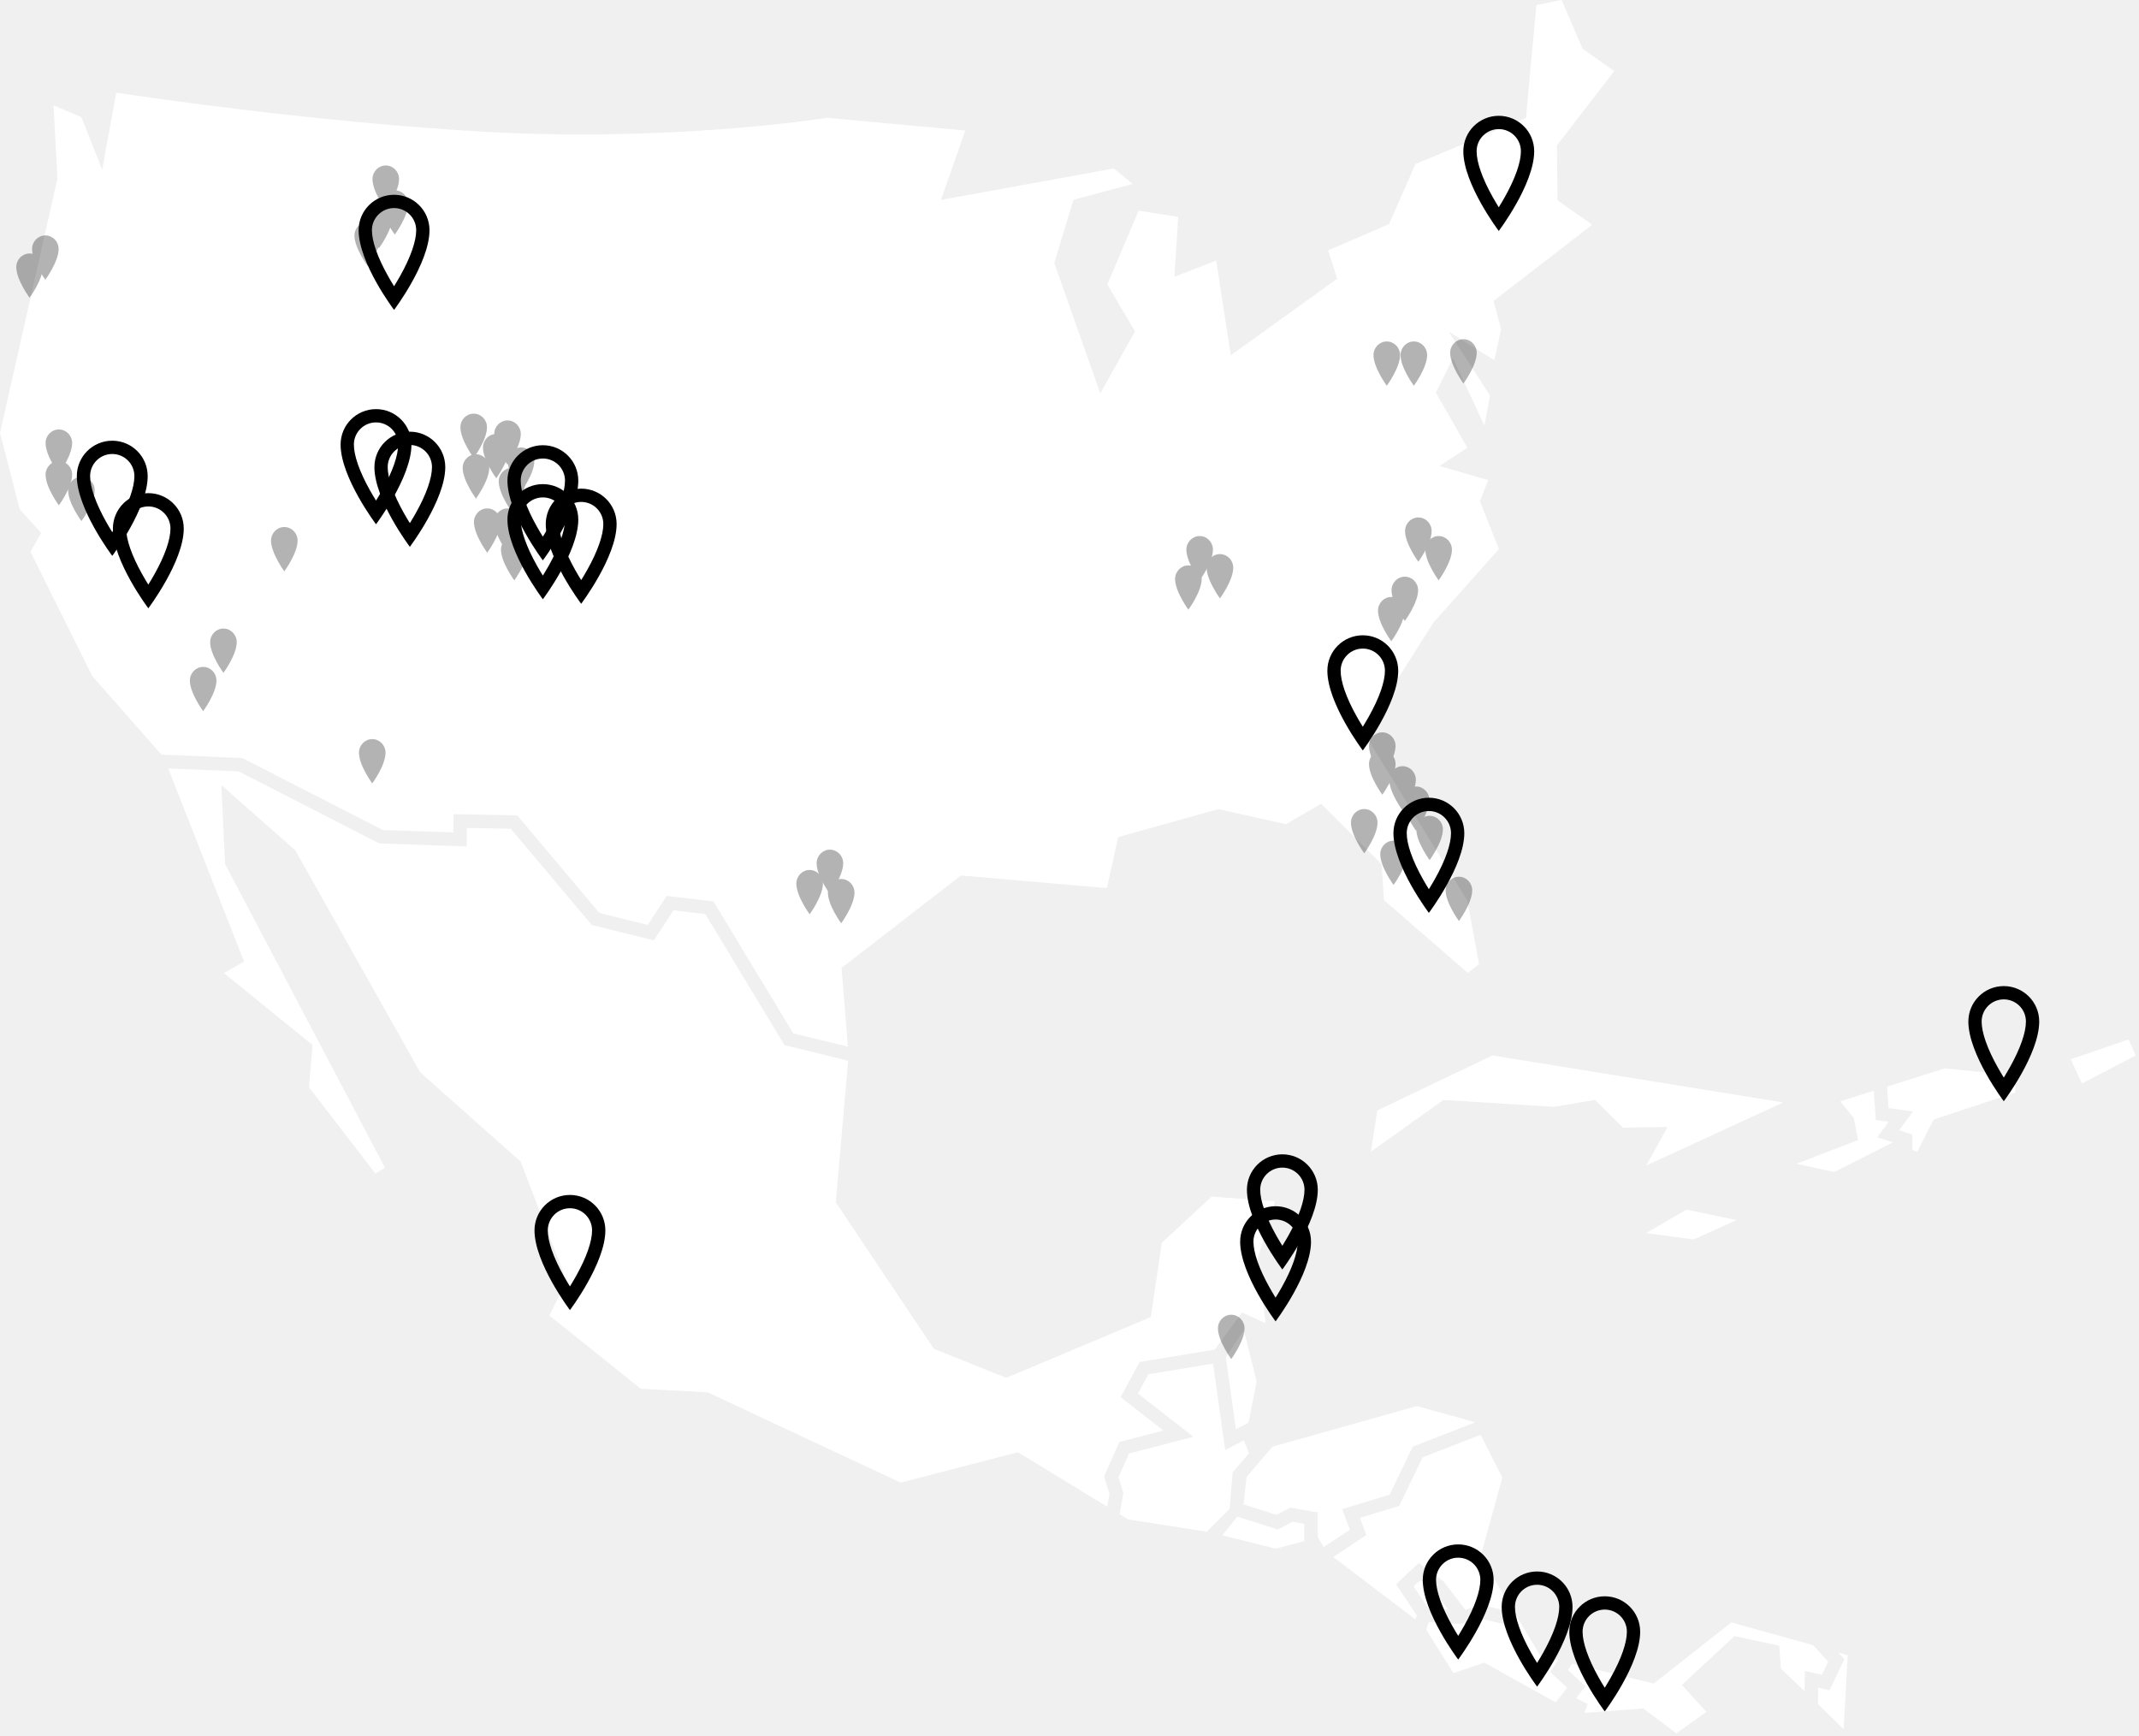
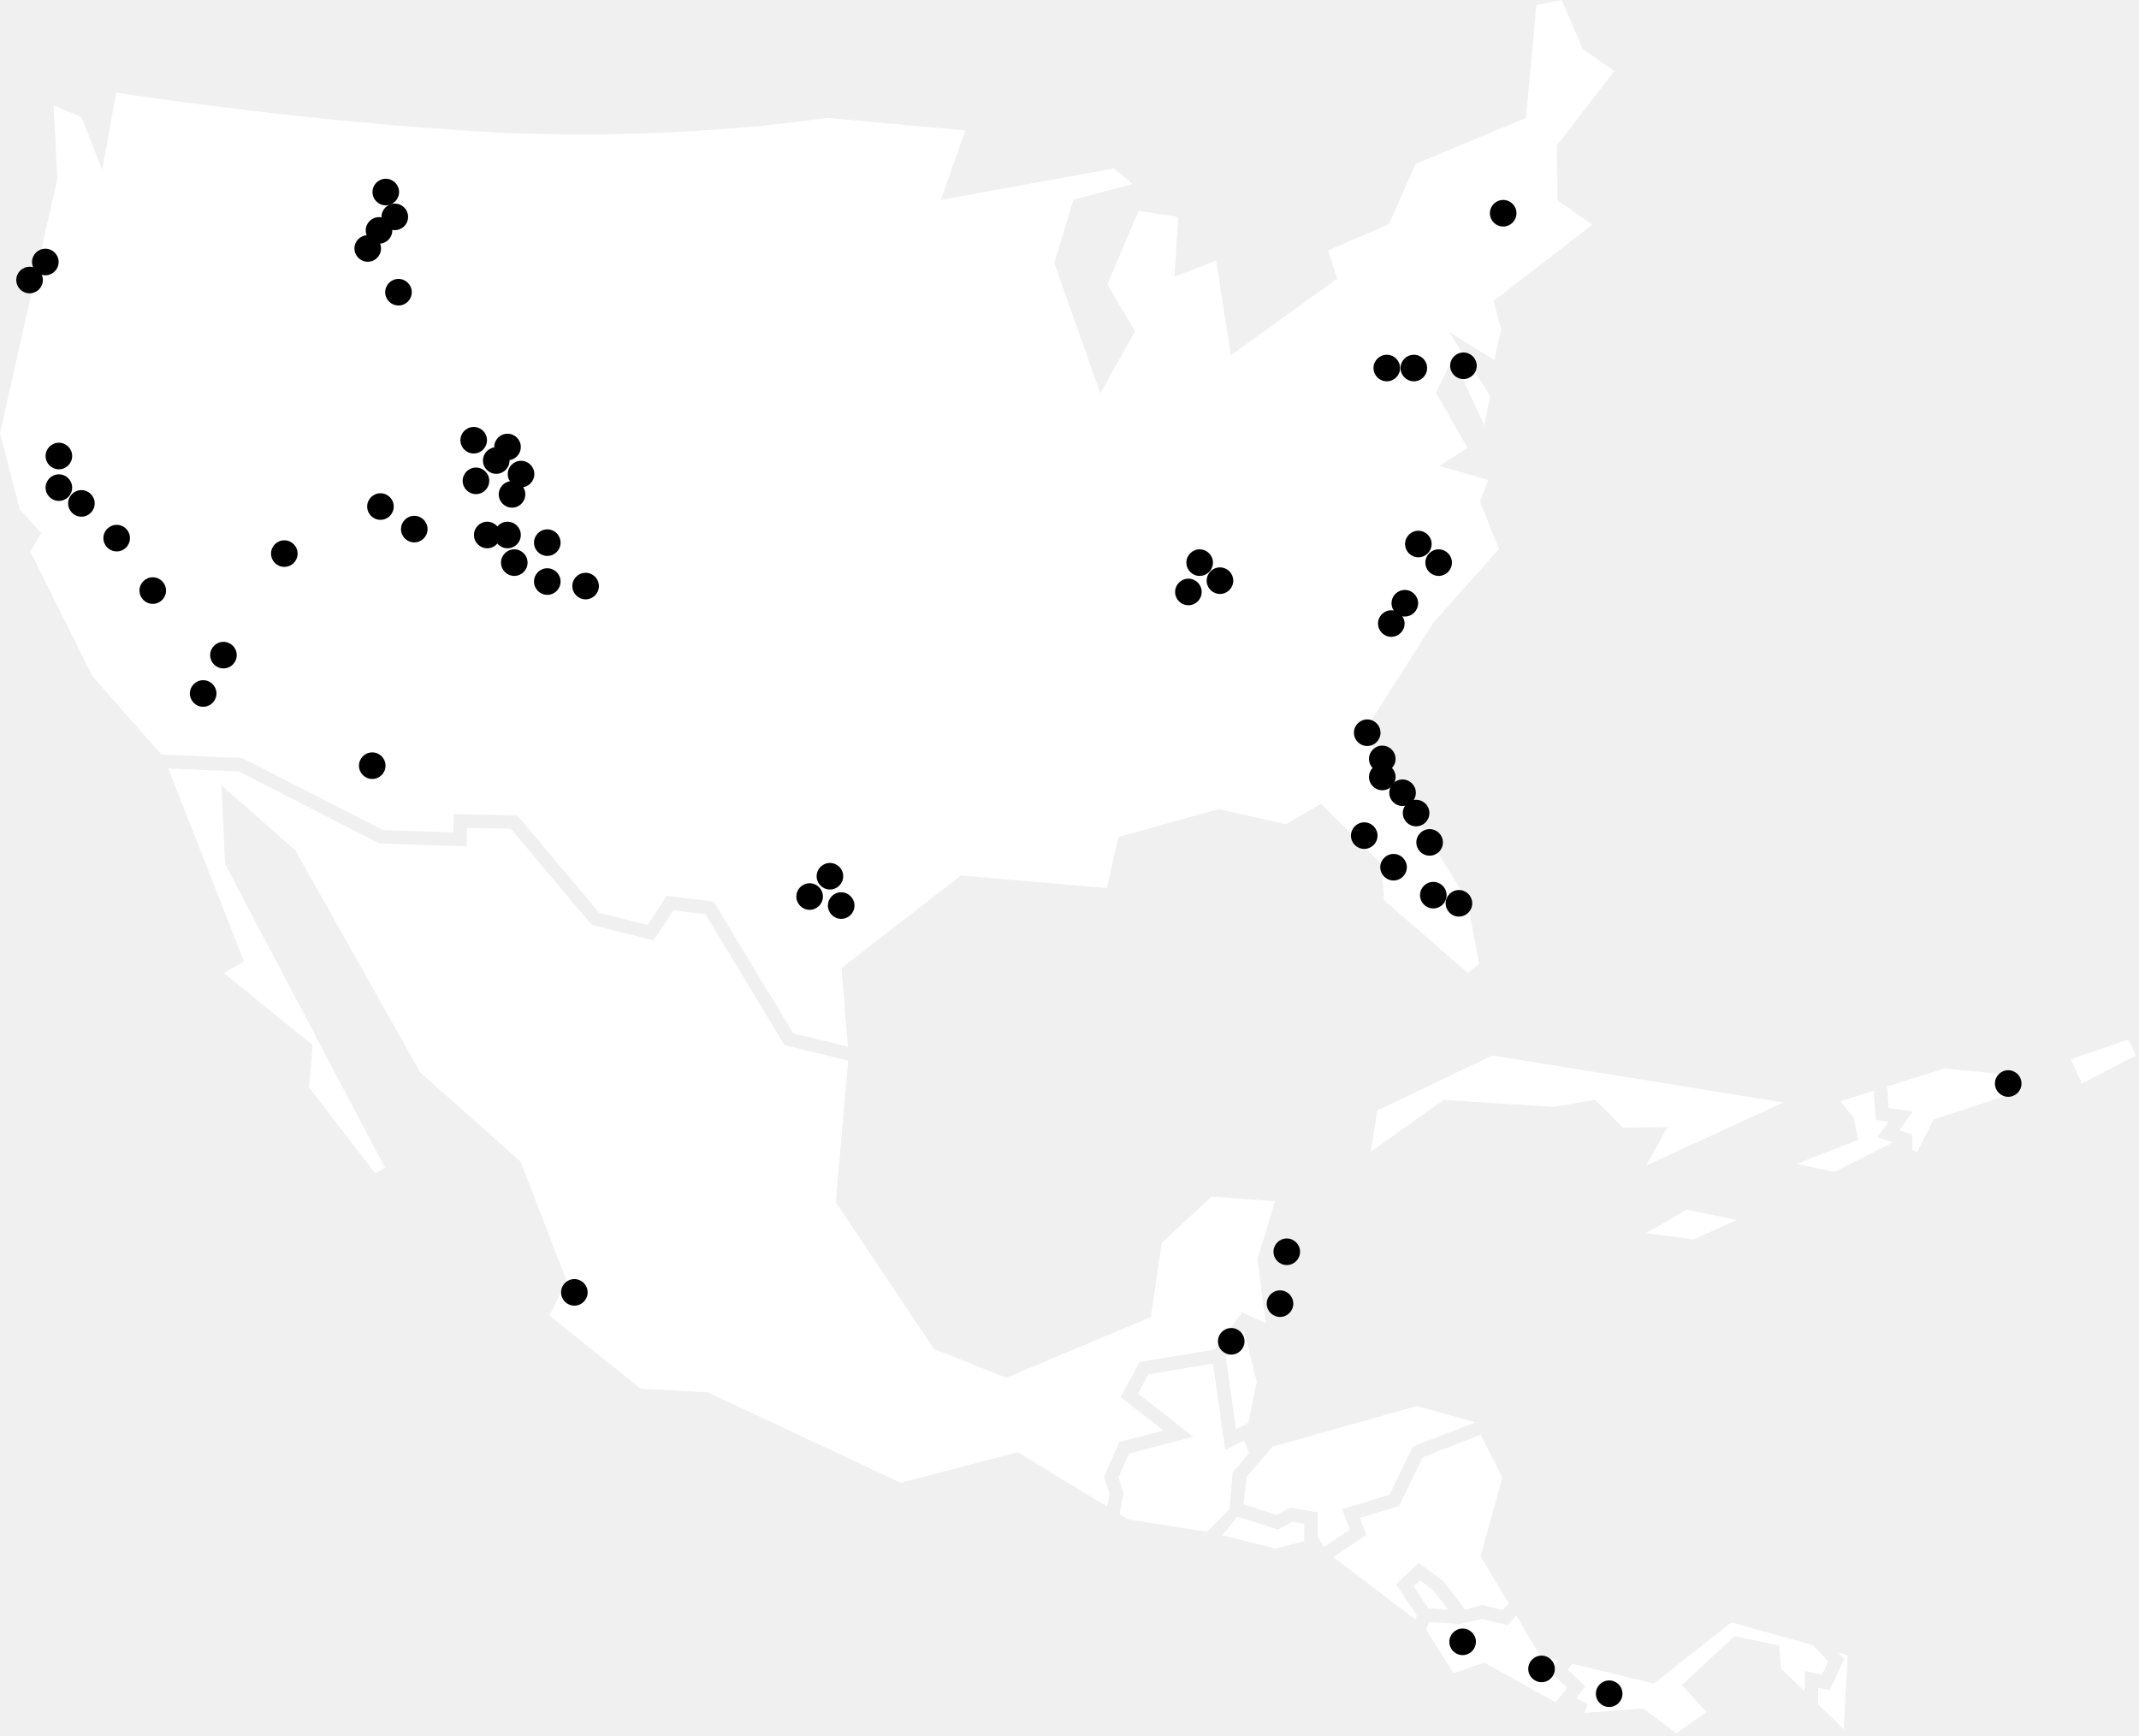
<svg xmlns="http://www.w3.org/2000/svg" width="483px" height="392px" viewBox="0 0 483 392" version="1.1">
  <defs />
  <g id="Screens" stroke="none" stroke-width="1" fill="none" fill-rule="evenodd">
    <g id="home-desktop" transform="translate(-240, -1861)">
      <g id="map" transform="translate(0, 1684)">
        <g transform="translate(240, 177)">
          <path d="M423.902,256.811 L426.461,253.305 L423.564,252.91 L423.115,246.302 L415.564,248.683 L418.61,252.484 L419.555,257.438 L405.667,262.788 L414.17,264.653 L427.411,257.967 L423.902,256.811 Z M432.888,260.13 L436.639,252.787 L455.049,246.722 L455.049,242.866 L439.135,241.251 L426.115,245.358 L426.445,250.212 L431.957,250.967 L428.851,255.217 L431.818,256.196 L431.818,259.64 L432.888,260.13 Z M36.421,170.384 L54.714,171.173 L86.455,187.423 L102.369,187.966 L102.418,183.843 L116.781,184.101 L135.334,206.147 L146.262,208.854 L150.548,202.302 L161.116,203.553 L179.116,233.337 L191.461,236.346 L190.026,218.573 L216.985,197.69 L249.939,200.538 L252.493,189.02 L275.13,182.703 L290.375,186.115 L298.317,181.491 L311.983,195.152 L312.512,203.259 L331.436,219.689 L333.98,217.692 L331.322,203.337 L307.928,165.417 L323.666,140.597 L338.461,123.985 L334.185,113.185 L336.054,108.399 L325.028,105.222 L331.358,101.103 L324.228,88.662 L328.106,80.865 L335.19,96.117 L336.459,89.311 L327.135,74.902 L337.427,81.318 L338.96,74.367 L337.255,67.948 L359.535,50.749 L351.703,45.243 L351.568,32.82 L364.513,16.047 L357.358,11.01 L352.635,0.001 L346.92,1.152 L344.575,26.634 L319.634,37.026 L313.66,50.604 L299.89,56.554 L301.957,62.923 L277.915,80.243 L274.629,58.828 L265.194,62.506 L266.05,48.982 L257.097,47.587 L250.046,64.25 L256.298,74.812 L248.451,88.833 L238.068,59.395 L242.383,45.114 L255.769,41.544 L251.529,38.042 L212.469,45.142 L217.968,29.473 L186.738,26.606 C183.866,27.052 150.113,32.094 109.313,29.748 C71.162,27.556 34.008,22.103 26.243,20.922 L23.075,38.314 L18.391,26.45 L12.092,23.806 L12.967,40.319 L12.921,40.525 L0.001,97.774 L4.459,115.007 L9.291,120.348 L6.879,124.602 L20.817,152.625 L36.421,170.384 Z M319.915,364.878 L319.935,364.824 L315.23,357.734 L320.373,352.92 L325.909,357.033 L330.874,363.483 L334.574,362.402 L339.365,363.546 L340.702,362.053 L334.322,351.446 L339.247,333.643 L334.331,323.987 L321.251,329.068 L315.942,340.049 L307.085,342.757 L308.541,346.619 L301.058,351.576 L319.621,365.688 L319.915,364.878 Z M280.859,300.348 L276.802,306.511 L279.087,322.732 L281.912,321.265 L283.769,311.953 L280.859,300.348 Z M327.004,363.472 L323.621,359.077 L320.615,356.885 L319.209,358.201 L322.492,363.147 L327.004,363.472 Z M417.233,373.8 L415.113,373.173 L416.467,374.65 L413.144,381.656 L410.564,381.101 L410.519,384.793 L416.304,390.468 L417.233,373.8 Z M335.172,375.434 L351.291,384.4 L353.865,381.117 L350.046,377.547 L351.825,374.915 L347.86,373.95 L342.353,364.795 L340.427,366.946 L334.652,365.568 L329.509,366.724 L322.677,366.231 L322.041,367.985 L328.187,377.8 L335.172,375.434 Z M402.149,376.799 L407.497,381.899 L407.555,377.321 L411.422,378.154 L412.82,375.2 L409.418,371.493 L390.936,366.352 L373.441,380.163 L354.996,375.685 L354.043,377.096 L358.003,380.797 L355.907,383.469 L358.52,384.776 L357.768,386.787 L371.075,385.785 L378.544,391.402 L385.308,386.565 L379.779,380.481 L391.651,369.441 L401.754,371.603 L402.149,376.799 Z M262.702,323.035 L253.031,315.486 L257.339,307.546 L274.3,304.749 L280.466,296.336 L285.805,298.82 L283.924,284.325 L287.911,271.253 L273.59,270.21 L262.337,280.642 L259.871,297.4 L227.22,311.125 L210.884,304.58 L188.725,271.49 L191.518,239.511 L177.158,236.011 L159.274,206.418 L152.068,205.565 L147.634,212.347 L133.637,208.88 L115.34,187.138 L105.437,186.96 L105.388,191.133 L85.669,190.459 L53.918,174.203 L37.988,173.517 L55.102,217.114 L50.561,219.726 L70.589,235.98 L69.768,245.508 L84.756,264.984 L86.924,263.665 L50.829,195.12 L49.982,177.275 L66.679,192.004 L66.806,192.231 L94.896,242.163 L117.544,262.273 L127.948,289.237 L124.051,297.046 L144.676,313.582 L159.809,314.403 L203.396,334.798 L229.84,327.919 L250.019,340.217 L250.531,337.332 L249.31,333.383 L252.756,325.612 L262.702,323.035 Z M254.736,343.093 L272.486,345.873 L277.654,340.728 L278.335,332.49 L282.028,328.168 L280.893,325.243 L276.663,327.439 L273.914,307.917 L259.31,310.324 L256.955,314.667 L269.478,324.444 L254.95,328.207 L252.57,333.574 L253.67,337.138 L252.822,341.924 L254.736,343.093 Z M298.906,349.329 L304.818,345.414 L303.072,340.78 L313.773,337.51 L319.024,326.649 L332.936,321.245 L332.849,321.075 L319.936,317.507 L287.324,326.678 L281.492,333.507 L280.783,339.693 L288.258,342.074 L291.37,340.43 L297.561,341.519 L297.561,347.082 L298.906,349.329 Z M294.592,348.08 L294.504,347.931 L294.504,344.091 L291.872,343.627 L288.552,345.382 L279.399,342.466 L276.015,346.68 L288.046,349.697 L294.438,348.009 L294.592,348.08 Z M480.668,234.714 L467.592,239.19 L470.114,244.679 L482.241,238.335 L480.668,234.714 Z M382.414,279.884 L392.109,275.505 L380.806,273.142 L371.721,278.439 L382.414,279.884 Z M402.677,248.945 L371.721,263.172 L376.534,254.493 L366.489,254.628 L360.195,248.371 L350.908,249.928 L325.961,248.371 L309.564,260.058 L310.998,250.754 L336.989,238.335 L402.677,248.945 Z" id="countries" fill="#FFFFFF" />
-           <g id="pins" transform="translate(0.67445, 26.1511)" fill="#000000">
-             <g id="south-america" transform="translate(113.019, 196.5166)">
-               <g id="secondary" transform="translate(158.3284, 74.21141)" opacity="0.3">
+           <g id="pins" transform="translate(0.67445, 37.1511)" fill="#000000">
+             <g id="south-america" transform="translate(123.019, 201.5166)">
+               <g id="secondary" transform="translate(148.3284, 58.21141)">
                <g id="icon/pin-secondary">
-                   <path d="M6,10 C6,10 9,5.93 9,3.077 C9,1.378 7.657,0 6,0 C4.343,0 3,1.378 3,3.077 C3,5.93 6,10 6,10 Z" id="Oval" />
-                 </g>
-               </g>
-               <g id="primary" fill-rule="nonzero">
-                 <g id="icon/pin-primary" transform="translate(160.8689, 37.98941)">
-                   <path d="M16.382,18.316 C17.528,16.27 18.457,14.293 19.09,12.471 C19.69,10.749 20,9.233 20,8 C20,5.239 17.761,3 15,3 C12.239,3 10,5.239 10,8 C10,9.233 10.31,10.749 10.91,12.471 C11.543,14.293 12.472,16.27 13.618,18.316 C14.064,19.113 14.528,19.894 15,20.651 C15.472,19.894 15.936,19.113 16.382,18.316 Z M15,26 C15,26 7,15.418 7,8 C7,3.582 10.582,0 15,0 C19.418,0 23,3.582 23,8 C23,15.418 15,26 15,26 Z" id="Oval" />
-                 </g>
-                 <g id="icon/pin-primary" transform="translate(218.3948, 132.184)">
-                   <path d="M16.382,18.316 C17.528,16.27 18.457,14.293 19.09,12.471 C19.69,10.749 20,9.233 20,8 C20,5.239 17.761,3 15,3 C12.239,3 10,5.239 10,8 C10,9.233 10.31,10.749 10.91,12.471 C11.543,14.293 12.472,16.27 13.618,18.316 C14.064,19.113 14.528,19.894 15,20.651 C15.472,19.894 15.936,19.113 16.382,18.316 Z M15,26 C15,26 7,15.418 7,8 C7,3.582 10.582,0 15,0 C19.418,0 23,3.582 23,8 C23,15.418 15,26 15,26 Z" id="Oval" />
-                 </g>
-                 <g id="icon/pin-primary" transform="translate(200.5771, 126.0704)">
-                   <path d="M16.382,18.316 C17.528,16.27 18.457,14.293 19.09,12.471 C19.69,10.749 20,9.233 20,8 C20,5.239 17.761,3 15,3 C12.239,3 10,5.239 10,8 C10,9.233 10.31,10.749 10.91,12.471 C11.543,14.293 12.472,16.27 13.618,18.316 C14.064,19.113 14.528,19.894 15,20.651 C15.472,19.894 15.936,19.113 16.382,18.316 Z M15,26 C15,26 7,15.418 7,8 C7,3.582 10.582,0 15,0 C19.418,0 23,3.582 23,8 C23,15.418 15,26 15,26 Z" id="Oval" />
-                 </g>
-                 <g id="icon/pin-primary" transform="translate(233.6672, 137.7882)">
-                   <path d="M16.382,18.316 C17.528,16.27 18.457,14.293 19.09,12.471 C19.69,10.749 20,9.233 20,8 C20,5.239 17.761,3 15,3 C12.239,3 10,5.239 10,8 C10,9.233 10.31,10.749 10.91,12.471 C11.543,14.293 12.472,16.27 13.618,18.316 C14.064,19.113 14.528,19.894 15,20.651 C15.472,19.894 15.936,19.113 16.382,18.316 Z M15,26 C15,26 7,15.418 7,8 C7,3.582 10.582,0 15,0 C19.418,0 23,3.582 23,8 C23,15.418 15,26 15,26 Z" id="Oval" />
-                 </g>
-                 <g id="icon/pin-primary" transform="translate(323.7741, 0)">
-                   <path d="M16.382,18.316 C17.528,16.27 18.457,14.293 19.09,12.471 C19.69,10.749 20,9.233 20,8 C20,5.239 17.761,3 15,3 C12.239,3 10,5.239 10,8 C10,9.233 10.31,10.749 10.91,12.471 C11.543,14.293 12.472,16.27 13.618,18.316 C14.064,19.113 14.528,19.894 15,20.651 C15.472,19.894 15.936,19.113 16.382,18.316 Z M15,26 C15,26 7,15.418 7,8 C7,3.582 10.582,0 15,0 C19.418,0 23,3.582 23,8 C23,15.418 15,26 15,26 Z" id="Oval" />
-                 </g>
-                 <g id="icon/pin-primary" transform="translate(0, 47.15991)">
-                   <path d="M16.382,18.316 C17.528,16.27 18.457,14.293 19.09,12.471 C19.69,10.749 20,9.233 20,8 C20,5.239 17.761,3 15,3 C12.239,3 10,5.239 10,8 C10,9.233 10.31,10.749 10.91,12.471 C11.543,14.293 12.472,16.27 13.618,18.316 C14.064,19.113 14.528,19.894 15,20.651 C15.472,19.894 15.936,19.113 16.382,18.316 Z M15,26 C15,26 7,15.418 7,8 C7,3.582 10.582,0 15,0 C19.418,0 23,3.582 23,8 C23,15.418 15,26 15,26 Z" id="Oval" />
-                 </g>
-                 <g id="icon/pin-primary" transform="translate(159.3417, 49.70728)">
-                   <path d="M16.382,18.316 C17.528,16.27 18.457,14.293 19.09,12.471 C19.69,10.749 20,9.233 20,8 C20,5.239 17.761,3 15,3 C12.239,3 10,5.239 10,8 C10,9.233 10.31,10.749 10.91,12.471 C11.543,14.293 12.472,16.27 13.618,18.316 C14.064,19.113 14.528,19.894 15,20.651 C15.472,19.894 15.936,19.113 16.382,18.316 Z M15,26 C15,26 7,15.418 7,8 C7,3.582 10.582,0 15,0 C19.418,0 23,3.582 23,8 C23,15.418 15,26 15,26 Z" id="Oval" />
+                   <circle id="Oval-2" cx="6" cy="6" r="3" />
+                 </g>
+               </g>
+               <g id="primary" transform="translate(-0, 0)">
+                 <g id="icon/pin-secondary" transform="translate(160.8689, 37.98941)">
+                   <circle id="Oval-2" cx="6" cy="6" r="3" />
+                 </g>
+                 <g id="icon/pin-secondary" transform="translate(218.3948, 132.184)">
+                   <circle id="Oval-2" cx="6" cy="6" r="3" />
+                 </g>
+                 <g id="icon/pin-secondary" transform="translate(200.5771, 126.0704)">
+                   <circle id="Oval-2" cx="6" cy="6" r="3" />
+                 </g>
+                 <g id="icon/pin-secondary" transform="translate(233.6672, 137.7882)">
+                   <circle id="Oval-2" cx="6" cy="6" r="3" />
+                 </g>
+                 <g id="icon/pin-secondary" transform="translate(323.7741, 0)">
+                   <circle id="Oval-2" cx="6" cy="6" r="3" />
+                 </g>
+                 <g id="icon/pin-secondary" transform="translate(-0, 47.15991)">
+                   <circle id="Oval-2" cx="6" cy="6" r="3" />
+                 </g>
+                 <g id="icon/pin-secondary" transform="translate(159.3417, 49.70728)">
+                   <circle id="Oval-2" cx="6" cy="6" r="3" />
                </g>
              </g>
            </g>
            <g id="usa">
-               <g id="secondary" transform="translate(0, 11.2166)" opacity="0.3">
+               <g id="secondary" transform="translate(0, 0.216603)">
                <g id="icon/pin-secondary" transform="translate(301.3802, 145.3227)">
-                   <path d="M6,10 C6,10 9,5.93 9,3.077 C9,1.378 7.657,0 6,0 C4.343,0 3,1.378 3,3.077 C3,5.93 6,10 6,10 Z" id="Oval" />
+                   <circle id="Oval-2" cx="6" cy="6" r="3" />
                </g>
                <g id="icon/pin-secondary" transform="translate(322.7619, 160.6065)">
-                   <path d="M6,10 C6,10 9,5.93 9,3.077 C9,1.378 7.657,0 6,0 C4.343,0 3,1.378 3,3.077 C3,5.93 6,10 6,10 Z" id="Oval" />
+                   <circle id="Oval-2" cx="6" cy="6" r="3" />
                </g>
                <g id="icon/pin-secondary" transform="translate(316.1438, 146.851)">
-                   <path d="M6,10 C6,10 9,5.93 9,3.077 C9,1.378 7.657,0 6,0 C4.343,0 3,1.378 3,3.077 C3,5.93 6,10 6,10 Z" id="Oval" />
+                   <circle id="Oval-2" cx="6" cy="6" r="3" />
                </g>
                <g id="icon/pin-secondary" transform="translate(313.0892, 140.2281)">
-                   <path d="M6,10 C6,10 9,5.93 9,3.077 C9,1.378 7.657,0 6,0 C4.343,0 3,1.378 3,3.077 C3,5.93 6,10 6,10 Z" id="Oval" />
+                   <circle id="Oval-2" cx="6" cy="6" r="3" />
                </g>
                <g id="icon/pin-secondary" transform="translate(310.0347, 135.6429)">
-                   <path d="M6,10 C6,10 9,5.93 9,3.077 C9,1.378 7.657,0 6,0 C4.343,0 3,1.378 3,3.077 C3,5.93 6,10 6,10 Z" id="Oval" />
+                   <circle id="Oval-2" cx="6" cy="6" r="3" />
                </g>
                <g id="icon/pin-secondary" transform="translate(305.4529, 132.0767)">
-                   <path d="M6,10 C6,10 9,5.93 9,3.077 C9,1.378 7.657,0 6,0 C4.343,0 3,1.378 3,3.077 C3,5.93 6,10 6,10 Z" id="Oval" />
+                   <circle id="Oval-2" cx="6" cy="6" r="3" />
                </g>
                <g id="icon/pin-secondary" transform="translate(305.4529, 128.001)">
-                   <path d="M6,10 C6,10 9,5.93 9,3.077 C9,1.378 7.657,0 6,0 C4.343,0 3,1.378 3,3.077 C3,5.93 6,10 6,10 Z" id="Oval" />
+                   <circle id="Oval-2" cx="6" cy="6" r="3" />
                </g>
                <g id="icon/pin-secondary" transform="translate(307.4893, 97.43338)">
-                   <path d="M6,10 C6,10 9,5.93 9,3.077 C9,1.378 7.657,0 6,0 C4.343,0 3,1.378 3,3.077 C3,5.93 6,10 6,10 Z" id="Oval" />
+                   <circle id="Oval-2" cx="6" cy="6" r="3" />
                </g>
                <g id="icon/pin-secondary" transform="translate(310.5438, 92.84824)">
-                   <path d="M6,10 C6,10 9,5.93 9,3.077 C9,1.378 7.657,0 6,0 C4.343,0 3,1.378 3,3.077 C3,5.93 6,10 6,10 Z" id="Oval" />
+                   <circle id="Oval-2" cx="6" cy="6" r="3" />
                </g>
                <g id="icon/pin-secondary" transform="translate(318.1801, 83.67795)">
-                   <path d="M6,10 C6,10 9,5.93 9,3.077 C9,1.378 7.657,0 6,0 C4.343,0 3,1.378 3,3.077 C3,5.93 6,10 6,10 Z" id="Oval" />
+                   <circle id="Oval-2" cx="6" cy="6" r="3" />
                </g>
                <g id="icon/pin-secondary" transform="translate(268.7986, 87.75364)">
-                   <path d="M6,10 C6,10 9,5.93 9,3.077 C9,1.378 7.657,0 6,0 C4.343,0 3,1.378 3,3.077 C3,5.93 6,10 6,10 Z" id="Oval" />
+                   <circle id="Oval-2" cx="6" cy="6" r="3" />
                </g>
                <g id="icon/pin-secondary" transform="translate(313.5983, 79.47581)">
-                   <path d="M6,10 C6,10 9,5.93 9,3.077 C9,1.378 7.657,0 6,0 C4.343,0 3,1.378 3,3.077 C3,5.93 6,10 6,10 Z" id="Oval" />
+                   <circle id="Oval-2" cx="6" cy="6" r="3" />
                </g>
                <g id="icon/pin-secondary" transform="translate(306.4711, 39.73791)">
-                   <path d="M6,10 C6,10 9,5.93 9,3.077 C9,1.378 7.657,0 6,0 C4.343,0 3,1.378 3,3.077 C3,5.93 6,10 6,10 Z" id="Oval" />
+                   <circle id="Oval-2" cx="6" cy="6" r="3" />
                </g>
                <g id="icon/pin-secondary" transform="translate(312.5802, 39.73791)">
-                   <path d="M6,10 C6,10 9,5.93 9,3.077 C9,1.378 7.657,0 6,0 C4.343,0 3,1.378 3,3.077 C3,5.93 6,10 6,10 Z" id="Oval" />
+                   <circle id="Oval-2" cx="6" cy="6" r="3" />
                </g>
                <g id="icon/pin-secondary" transform="translate(323.7801, 39.22845)">
-                   <path d="M6,10 C6,10 9,5.93 9,3.077 C9,1.378 7.657,0 6,0 C4.343,0 3,1.378 3,3.077 C3,5.93 6,10 6,10 Z" id="Oval" />
+                   <circle id="Oval-2" cx="6" cy="6" r="3" />
                </g>
                <g id="icon/pin-secondary" transform="translate(264.2168, 83.67795)">
-                   <path d="M6,10 C6,10 9,5.93 9,3.077 C9,1.378 7.657,0 6,0 C4.343,0 3,1.378 3,3.077 C3,5.93 6,10 6,10 Z" id="Oval" />
+                   <circle id="Oval-2" cx="6" cy="6" r="3" />
                </g>
                <g id="icon/pin-secondary" transform="translate(261.6713, 90.30094)">
-                   <path d="M6,10 C6,10 9,5.93 9,3.077 C9,1.378 7.657,0 6,0 C4.343,0 3,1.378 3,3.077 C3,5.93 6,10 6,10 Z" id="Oval" />
+                   <circle id="Oval-2" cx="6" cy="6" r="3" />
                </g>
                <g id="icon/pin-secondary" transform="translate(183.2717, 161.1159)">
-                   <path d="M6,10 C6,10 9,5.93 9,3.077 C9,1.378 7.657,0 6,0 C4.343,0 3,1.378 3,3.077 C3,5.93 6,10 6,10 Z" id="Oval" />
+                   <circle id="Oval-2" cx="6" cy="6" r="3" />
                </g>
                <g id="icon/pin-secondary" transform="translate(176.1445, 159.0781)">
-                   <path d="M6,10 C6,10 9,5.93 9,3.077 C9,1.378 7.657,0 6,0 C4.343,0 3,1.378 3,3.077 C3,5.93 6,10 6,10 Z" id="Oval" />
+                   <circle id="Oval-2" cx="6" cy="6" r="3" />
                </g>
                <g id="icon/pin-secondary" transform="translate(180.7263, 154.4929)">
-                   <path d="M6,10 C6,10 9,5.93 9,3.077 C9,1.378 7.657,0 6,0 C4.343,0 3,1.378 3,3.077 C3,5.93 6,10 6,10 Z" id="Oval" />
+                   <circle id="Oval-2" cx="6" cy="6" r="3" />
                </g>
                <g id="icon/pin-secondary" transform="translate(77.38141, 129.5294)">
-                   <path d="M6,10 C6,10 9,5.93 9,3.077 C9,1.378 7.657,0 6,0 C4.343,0 3,1.378 3,3.077 C3,5.93 6,10 6,10 Z" id="Oval" />
+                   <circle id="Oval-2" cx="6" cy="6" r="3" />
                </g>
                <g id="icon/pin-secondary" transform="translate(39.1998, 113.2267)">
-                   <path d="M6,10 C6,10 9,5.93 9,3.077 C9,1.378 7.657,0 6,0 C4.343,0 3,1.378 3,3.077 C3,5.93 6,10 6,10 Z" id="Oval" />
+                   <circle id="Oval-2" cx="6" cy="6" r="3" />
                </g>
                <g id="icon/pin-secondary" transform="translate(43.78159, 104.5658)">
-                   <path d="M6,10 C6,10 9,5.93 9,3.077 C9,1.378 7.657,0 6,0 C4.343,0 3,1.378 3,3.077 C3,5.93 6,10 6,10 Z" id="Oval" />
+                   <circle id="Oval-2" cx="6" cy="6" r="3" />
                </g>
                <g id="icon/pin-secondary" transform="translate(57.52697, 81.64011)">
-                   <path d="M6,10 C6,10 9,5.93 9,3.077 C9,1.378 7.657,0 6,0 C4.343,0 3,1.378 3,3.077 C3,5.93 6,10 6,10 Z" id="Oval" />
+                   <circle id="Oval-2" cx="6" cy="6" r="3" />
                </g>
                <g id="icon/pin-secondary" transform="translate(11.70903, 70.30553)">
-                   <path d="M6,10 C6,10 9,5.93 9,3.077 C9,1.378 7.657,0 6,0 C4.343,0 3,1.378 3,3.077 C3,5.93 6,10 6,10 Z" id="Oval" />
+                   <circle id="Oval-2" cx="6" cy="6" r="3" />
                </g>
                <g id="icon/pin-secondary" transform="translate(6.618147, 66.73931)">
-                   <path d="M6,10 C6,10 9,5.93 9,3.077 C9,1.378 7.657,0 6,0 C4.343,0 3,1.378 3,3.077 C3,5.93 6,10 6,10 Z" id="Oval" />
+                   <circle id="Oval-2" cx="6" cy="6" r="3" />
                </g>
                <g id="icon/pin-secondary" transform="translate(3.563618, 15.79327)">
-                   <path d="M6,10 C6,10 9,5.93 9,3.077 C9,1.378 7.657,0 6,0 C4.343,0 3,1.378 3,3.077 C3,5.93 6,10 6,10 Z" id="Oval" />
+                   <circle id="Oval-2" cx="6" cy="6" r="3" />
                </g>
                <g id="icon/pin-secondary" transform="translate(0, 19.86895)">
-                   <path d="M6,10 C6,10 9,5.93 9,3.077 C9,1.378 7.657,0 6,0 C4.343,0 3,1.378 3,3.077 C3,5.93 6,10 6,10 Z" id="Oval" />
+                   <circle id="Oval-2" cx="6" cy="6" r="3" />
                </g>
                <g id="icon/pin-secondary" transform="translate(80.43594, 0)">
-                   <path d="M6,10 C6,10 9,5.93 9,3.077 C9,1.378 7.657,0 6,0 C4.343,0 3,1.378 3,3.077 C3,5.93 6,10 6,10 Z" id="Oval" />
+                   <circle id="Oval-2" cx="6" cy="6" r="3" />
                </g>
                <g id="icon/pin-secondary" transform="translate(82.4723, 5.604064)">
-                   <path d="M6,10 C6,10 9,5.93 9,3.077 C9,1.378 7.657,0 6,0 C4.343,0 3,1.378 3,3.077 C3,5.93 6,10 6,10 Z" id="Oval" />
+                   <circle id="Oval-2" cx="6" cy="6" r="3" />
                </g>
                <g id="icon/pin-secondary" transform="translate(76.36324, 12.73651)">
-                   <path d="M6,10 C6,10 9,5.93 9,3.077 C9,1.378 7.657,0 6,0 C4.343,0 3,1.378 3,3.077 C3,5.93 6,10 6,10 Z" id="Oval" />
+                   <circle id="Oval-2" cx="6" cy="6" r="3" />
                </g>
                <g id="icon/pin-secondary" transform="translate(78.90868, 8.660826)">
-                   <path d="M6,10 C6,10 9,5.93 9,3.077 C9,1.378 7.657,0 6,0 C4.343,0 3,1.378 3,3.077 C3,5.93 6,10 6,10 Z" id="Oval" />
+                   <circle id="Oval-2" cx="6" cy="6" r="3" />
                </g>
                <g id="icon/pin-secondary" transform="translate(6.618147, 59.60686)">
-                   <path d="M6,10 C6,10 9,5.93 9,3.077 C9,1.378 7.657,0 6,0 C4.343,0 3,1.378 3,3.077 C3,5.93 6,10 6,10 Z" id="Oval" />
+                   <circle id="Oval-2" cx="6" cy="6" r="3" />
                </g>
                <g id="icon/pin-secondary" transform="translate(107.9267, 77.43797)">
-                   <path d="M6,10 C6,10 9,5.93 9,3.077 C9,1.378 7.657,0 6,0 C4.343,0 3,1.378 3,3.077 C3,5.93 6,10 6,10 Z" id="Oval" />
+                   <circle id="Oval-2" cx="6" cy="6" r="3" />
                </g>
                <g id="icon/pin-secondary" transform="translate(103.3449, 77.43797)">
-                   <path d="M6,10 C6,10 9,5.93 9,3.077 C9,1.378 7.657,0 6,0 C4.343,0 3,1.378 3,3.077 C3,5.93 6,10 6,10 Z" id="Oval" />
+                   <circle id="Oval-2" cx="6" cy="6" r="3" />
                </g>
                <g id="icon/pin-secondary" transform="translate(109.454, 83.67795)">
-                   <path d="M6,10 C6,10 9,5.93 9,3.077 C9,1.378 7.657,0 6,0 C4.343,0 3,1.378 3,3.077 C3,5.93 6,10 6,10 Z" id="Oval" />
+                   <circle id="Oval-2" cx="6" cy="6" r="3" />
                </g>
                <g id="icon/pin-secondary" transform="translate(108.9449, 68.26769)">
-                   <path d="M6,10 C6,10 9,5.93 9,3.077 C9,1.378 7.657,0 6,0 C4.343,0 3,1.378 3,3.077 C3,5.93 6,10 6,10 Z" id="Oval" />
+                   <circle id="Oval-2" cx="6" cy="6" r="3" />
                </g>
                <g id="icon/pin-secondary" transform="translate(110.9812, 63.68254)">
-                   <path d="M6,10 C6,10 9,5.93 9,3.077 C9,1.378 7.657,0 6,0 C4.343,0 3,1.378 3,3.077 C3,5.93 6,10 6,10 Z" id="Oval" />
+                   <circle id="Oval-2" cx="6" cy="6" r="3" />
                </g>
                <g id="icon/pin-secondary" transform="translate(107.9267, 57.56902)">
-                   <path d="M6,10 C6,10 9,5.93 9,3.077 C9,1.378 7.657,0 6,0 C4.343,0 3,1.378 3,3.077 C3,5.93 6,10 6,10 Z" id="Oval" />
+                   <circle id="Oval-2" cx="6" cy="6" r="3" />
                </g>
                <g id="icon/pin-secondary" transform="translate(105.3813, 60.62578)">
-                   <path d="M6,10 C6,10 9,5.93 9,3.077 C9,1.378 7.657,0 6,0 C4.343,0 3,1.378 3,3.077 C3,5.93 6,10 6,10 Z" id="Oval" />
+                   <circle id="Oval-2" cx="6" cy="6" r="3" />
                </g>
                <g id="icon/pin-secondary" transform="translate(100.7995, 65.21093)">
-                   <path d="M6,10 C6,10 9,5.93 9,3.077 C9,1.378 7.657,0 6,0 C4.343,0 3,1.378 3,3.077 C3,5.93 6,10 6,10 Z" id="Oval" />
+                   <circle id="Oval-2" cx="6" cy="6" r="3" />
                </g>
                <g id="icon/pin-secondary" transform="translate(100.2904, 56.04064)">
-                   <path d="M6,10 C6,10 9,5.93 9,3.077 C9,1.378 7.657,0 6,0 C4.343,0 3,1.378 3,3.077 C3,5.93 6,10 6,10 Z" id="Oval" />
+                   <circle id="Oval-2" cx="6" cy="6" r="3" />
                </g>
                <g id="icon/pin-secondary" transform="translate(307.9984, 152.4551)">
-                   <path d="M6,10 C6,10 9,5.93 9,3.077 C9,1.378 7.657,0 6,0 C4.343,0 3,1.378 3,3.077 C3,5.93 6,10 6,10 Z" id="Oval" />
-                 </g>
-               </g>
-               <g id="primary" transform="translate(9.672795, 0)" fill-rule="nonzero">
-                 <g id="icon/pin-primary" transform="translate(105.8883, 84.18691)">
-                   <path d="M16.382,18.316 C17.528,16.27 18.457,14.293 19.09,12.471 C19.69,10.749 20,9.233 20,8 C20,5.239 17.761,3 15,3 C12.239,3 10,5.239 10,8 C10,9.233 10.31,10.749 10.91,12.471 C11.543,14.293 12.472,16.27 13.618,18.316 C14.064,19.113 14.528,19.894 15,20.651 C15.472,19.894 15.936,19.113 16.382,18.316 Z M15,26 C15,26 7,15.418 7,8 C7,3.582 10.582,0 15,0 C19.418,0 23,3.582 23,8 C23,15.418 15,26 15,26 Z" id="Oval" />
-                 </g>
-                 <g id="icon/pin-primary" transform="translate(97.23397, 74.38281)">
-                   <path d="M16.382,18.316 C17.528,16.27 18.457,14.293 19.09,12.471 C19.69,10.749 20,9.233 20,8 C20,5.239 17.761,3 15,3 C12.239,3 10,5.239 10,8 C10,9.233 10.31,10.749 10.91,12.471 C11.543,14.293 12.472,16.27 13.618,18.316 C14.064,19.113 14.528,19.894 15,20.651 C15.472,19.894 15.936,19.113 16.382,18.316 Z M15,26 C15,26 7,15.418 7,8 C7,3.582 10.582,0 15,0 C19.418,0 23,3.582 23,8 C23,15.418 15,26 15,26 Z" id="Oval" />
-                 </g>
-                 <g id="icon/pin-primary" transform="translate(67.19834, 71.32599)">
-                   <path d="M16.382,18.316 C17.528,16.27 18.457,14.293 19.09,12.471 C19.69,10.749 20,9.233 20,8 C20,5.239 17.761,3 15,3 C12.239,3 10,5.239 10,8 C10,9.233 10.31,10.749 10.91,12.471 C11.543,14.293 12.472,16.27 13.618,18.316 C14.064,19.113 14.528,19.894 15,20.651 C15.472,19.894 15.936,19.113 16.382,18.316 Z M15,26 C15,26 7,15.418 7,8 C7,3.582 10.582,0 15,0 C19.418,0 23,3.582 23,8 C23,15.418 15,26 15,26 Z" id="Oval" />
-                 </g>
-                 <g id="icon/pin-primary" transform="translate(59.56217, 66.23127)">
-                   <path d="M16.382,18.316 C17.528,16.27 18.457,14.293 19.09,12.471 C19.69,10.749 20,9.233 20,8 C20,5.239 17.761,3 15,3 C12.239,3 10,5.239 10,8 C10,9.233 10.31,10.749 10.91,12.471 C11.543,14.293 12.472,16.27 13.618,18.316 C14.064,19.113 14.528,19.894 15,20.651 C15.472,19.894 15.936,19.113 16.382,18.316 Z M15,26 C15,26 7,15.418 7,8 C7,3.582 10.582,0 15,0 C19.418,0 23,3.582 23,8 C23,15.418 15,26 15,26 Z" id="Oval" />
-                 </g>
-                 <g id="icon/pin-primary" transform="translate(8.145254, 85.20586)">
-                   <path d="M16.382,18.316 C17.528,16.27 18.457,14.293 19.09,12.471 C19.69,10.749 20,9.233 20,8 C20,5.239 17.761,3 15,3 C12.239,3 10,5.239 10,8 C10,9.233 10.31,10.749 10.91,12.471 C11.543,14.293 12.472,16.27 13.618,18.316 C14.064,19.113 14.528,19.894 15,20.651 C15.472,19.894 15.936,19.113 16.382,18.316 Z M15,26 C15,26 7,15.418 7,8 C7,3.582 10.582,0 15,0 C19.418,0 23,3.582 23,8 C23,15.418 15,26 15,26 Z" id="Oval" />
-                 </g>
-                 <g id="icon/pin-primary" transform="translate(0, 73.36387)">
-                   <path d="M16.382,18.316 C17.528,16.27 18.457,14.293 19.09,12.471 C19.69,10.749 20,9.233 20,8 C20,5.239 17.761,3 15,3 C12.239,3 10,5.239 10,8 C10,9.233 10.31,10.749 10.91,12.471 C11.543,14.293 12.472,16.27 13.618,18.316 C14.064,19.113 14.528,19.894 15,20.651 C15.472,19.894 15.936,19.113 16.382,18.316 Z M15,26 C15,26 7,15.418 7,8 C7,3.582 10.582,0 15,0 C19.418,0 23,3.582 23,8 C23,15.418 15,26 15,26 Z" id="Oval" />
-                 </g>
-                 <g id="icon/pin-primary" transform="translate(63.6348, 17.8315)">
-                   <path d="M16.382,18.316 C17.528,16.27 18.457,14.293 19.09,12.471 C19.69,10.749 20,9.233 20,8 C20,5.239 17.761,3 15,3 C12.239,3 10,5.239 10,8 C10,9.233 10.31,10.749 10.91,12.471 C11.543,14.293 12.472,16.27 13.618,18.316 C14.064,19.113 14.528,19.894 15,20.651 C15.472,19.894 15.936,19.113 16.382,18.316 Z M15,26 C15,26 7,15.418 7,8 C7,3.582 10.582,0 15,0 C19.418,0 23,3.582 23,8 C23,15.418 15,26 15,26 Z" id="Oval" />
-                 </g>
-                 <g id="icon/pin-primary" transform="translate(282.3809, 117.3025)">
-                   <path d="M16.382,18.316 C17.528,16.27 18.457,14.293 19.09,12.471 C19.69,10.749 20,9.233 20,8 C20,5.239 17.761,3 15,3 C12.239,3 10,5.239 10,8 C10,9.233 10.31,10.749 10.91,12.471 C11.543,14.293 12.472,16.27 13.618,18.316 C14.064,19.113 14.528,19.894 15,20.651 C15.472,19.894 15.936,19.113 16.382,18.316 Z M15,26 C15,26 7,15.418 7,8 C7,3.582 10.582,0 15,0 C19.418,0 23,3.582 23,8 C23,15.418 15,26 15,26 Z" id="Oval" />
-                 </g>
-                 <g id="icon/pin-primary" transform="translate(313.0832, 0)">
-                   <path d="M16.382,18.316 C17.528,16.27 18.457,14.293 19.09,12.471 C19.69,10.749 20,9.233 20,8 C20,5.239 17.761,3 15,3 C12.239,3 10,5.239 10,8 C10,9.233 10.31,10.749 10.91,12.471 C11.543,14.293 12.472,16.27 13.618,18.316 C14.064,19.113 14.528,19.894 15,20.651 C15.472,19.894 15.936,19.113 16.382,18.316 Z M15,26 C15,26 7,15.418 7,8 C7,3.582 10.582,0 15,0 C19.418,0 23,3.582 23,8 C23,15.418 15,26 15,26 Z" id="Oval" />
-                 </g>
-                 <g id="icon/pin-primary" transform="translate(297.3017, 153.9845)">
-                   <path d="M16.382,18.316 C17.528,16.27 18.457,14.293 19.09,12.471 C19.69,10.749 20,9.233 20,8 C20,5.239 17.761,3 15,3 C12.239,3 10,5.239 10,8 C10,9.233 10.31,10.749 10.91,12.471 C11.543,14.293 12.472,16.27 13.618,18.316 C14.064,19.113 14.528,19.894 15,20.651 C15.472,19.894 15.936,19.113 16.382,18.316 Z M15,26 C15,26 7,15.418 7,8 C7,3.582 10.582,0 15,0 C19.418,0 23,3.582 23,8 C23,15.418 15,26 15,26 Z" id="Oval" />
-                 </g>
-                 <g id="icon/pin-primary" transform="translate(97.23397, 83.16797)">
-                   <path d="M16.382,18.316 C17.528,16.27 18.457,14.293 19.09,12.471 C19.69,10.749 20,9.233 20,8 C20,5.239 17.761,3 15,3 C12.239,3 10,5.239 10,8 C10,9.233 10.31,10.749 10.91,12.471 C11.543,14.293 12.472,16.27 13.618,18.316 C14.064,19.113 14.528,19.894 15,20.651 C15.472,19.894 15.936,19.113 16.382,18.316 Z M15,26 C15,26 7,15.418 7,8 C7,3.582 10.582,0 15,0 C19.418,0 23,3.582 23,8 C23,15.418 15,26 15,26 Z" id="Oval" />
+                   <circle id="Oval-2" cx="6" cy="6" r="3" />
+                 </g>
+               </g>
+               <g id="primary" transform="translate(19.6728, 5)">
+                 <g id="icon/pin-secondary" transform="translate(105.8883, 84.18691)">
+                   <circle id="Oval-2" cx="6" cy="6" r="3" />
+                 </g>
+                 <g id="icon/pin-secondary" transform="translate(97.23397, 74.38281)">
+                   <circle id="Oval-2" cx="6" cy="6" r="3" />
+                 </g>
+                 <g id="icon/pin-secondary" transform="translate(67.19834, 71.32599)">
+                   <circle id="Oval-2" cx="6" cy="6" r="3" />
+                 </g>
+                 <g id="icon/pin-secondary" transform="translate(59.56217, 66.23127)">
+                   <circle id="Oval-2" cx="6" cy="6" r="3" />
+                 </g>
+                 <g id="icon/pin-secondary" transform="translate(8.145254, 85.20586)">
+                   <circle id="Oval-2" cx="6" cy="6" r="3" />
+                 </g>
+                 <g id="icon/pin-secondary" transform="translate(0, 73.36387)">
+                   <circle id="Oval-2" cx="6" cy="6" r="3" />
+                 </g>
+                 <g id="icon/pin-secondary" transform="translate(63.6348, 17.8315)">
+                   <circle id="Oval-2" cx="6" cy="6" r="3" />
+                 </g>
+                 <g id="icon/pin-secondary" transform="translate(282.3809, 117.3025)">
+                   <circle id="Oval-2" cx="6" cy="6" r="3" />
+                 </g>
+                 <g id="icon/pin-secondary" transform="translate(313.0832, 0)">
+                   <circle id="Oval-2" cx="6" cy="6" r="3" />
+                 </g>
+                 <g id="icon/pin-secondary" transform="translate(297.3017, 153.9845)">
+                   <circle id="Oval-2" cx="6" cy="6" r="3" />
+                 </g>
+                 <g id="icon/pin-secondary" transform="translate(97.23397, 83.16797)">
+                   <circle id="Oval-2" cx="6" cy="6" r="3" />
                </g>
              </g>
            </g>
          </g>
        </g>
      </g>
    </g>
  </g>
</svg>
